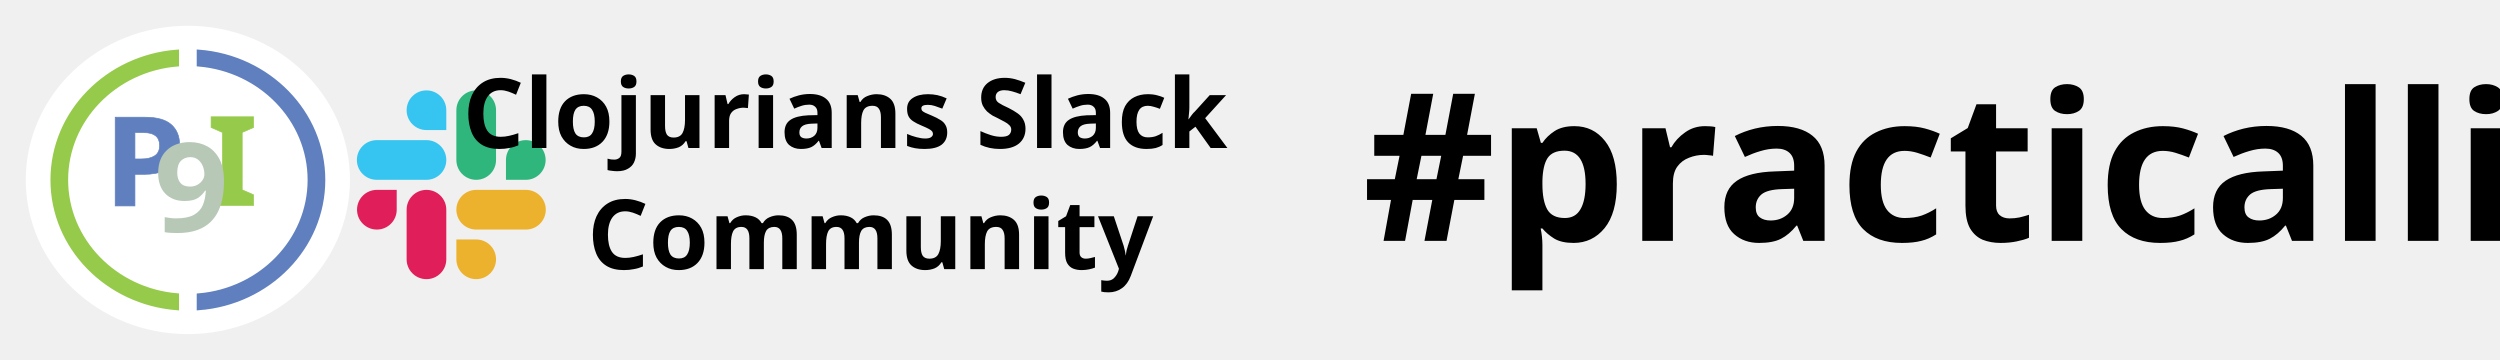
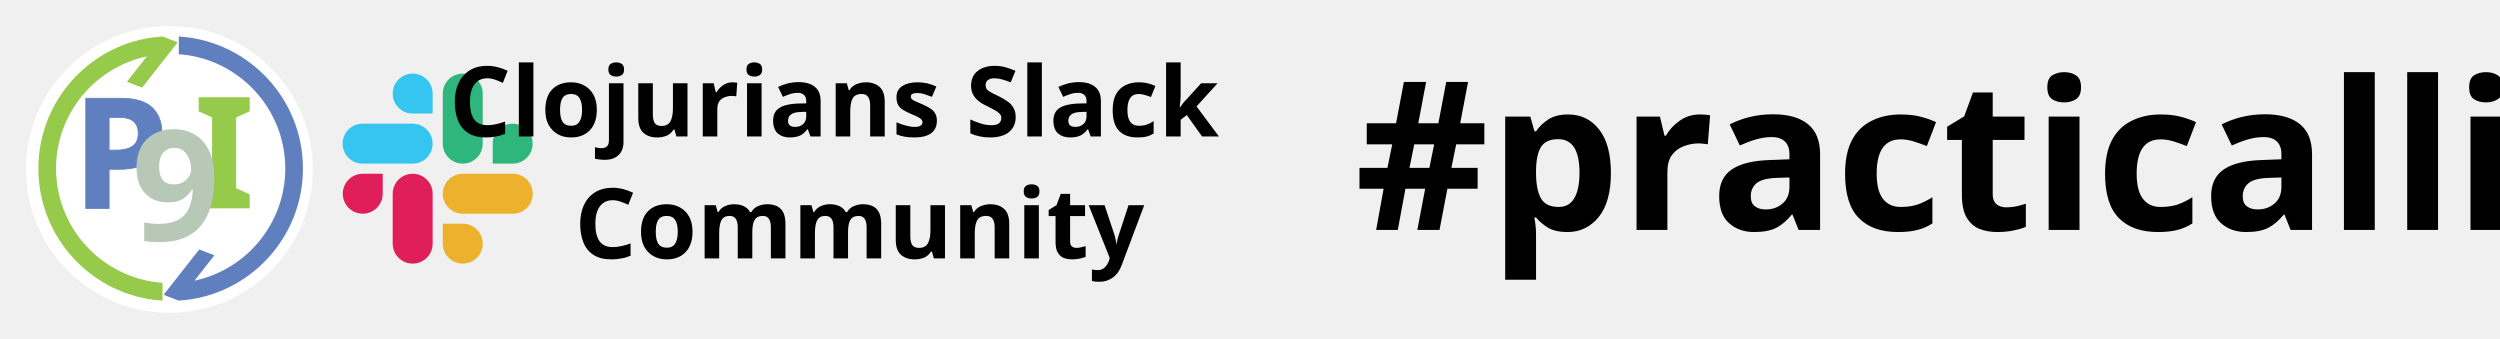
- <svg xmlns="http://www.w3.org/2000/svg" xmlns:xlink="http://www.w3.org/1999/xlink" width="776.162" height="111.728" viewBox="0 0 205.359 29.561" version="1.1" id="svg8">
+ <svg xmlns="http://www.w3.org/2000/svg" xmlns:xlink="http://www.w3.org/1999/xlink" width="771.031" height="104.488" viewBox="0 0 204.002 27.646" version="1.1" id="svg8">
  <defs id="defs2">
    <linearGradient id="linearGradient4221">
      <stop id="stop4223" offset="0" style="stop-color:#c0c0dc;stop-opacity:1" />
      <stop style="stop-color:#c0c0dd;stop-opacity:1" offset="0.114" id="stop4225" />
      <stop id="stop4227" offset="0.479" style="stop-color:#a191bf;stop-opacity:1" />
      <stop id="stop4229" offset="1" style="stop-color:#625681;stop-opacity:1" />
    </linearGradient>
    <linearGradient gradientTransform="matrix(0.4887125,0,0,0.4887125,7.567404,560.782)" xlink:href="#linearGradient4274" id="linearGradient7595" x1="-0.654" y1="934.566" x2="46.893" y2="951.898" gradientUnits="userSpaceOnUse" />
    <linearGradient id="linearGradient4274">
      <stop id="stop4276" offset="0" style="stop-color:#eeeeec;stop-opacity:1" />
      <stop style="stop-color:#eeeeec;stop-opacity:1" offset="0.084" id="stop4181" />
      <stop id="stop4280" offset="0.351" style="stop-color:#eeeeec;stop-opacity:1" />
      <stop id="stop4282" offset="1" style="stop-color:#e0d5d5;stop-opacity:1" />
    </linearGradient>
    <linearGradient xlink:href="#linearGradient7589" id="linearGradient4317" x1="303.644" y1="608.878" x2="396.91" y2="672.258" gradientUnits="userSpaceOnUse" gradientTransform="matrix(0.1922971,0.06206447,-0.1003191,0.1702386,27.9476,914.5521)" />
    <linearGradient id="linearGradient7589">
      <stop id="stop7591" offset="0" style="stop-color:#351347;stop-opacity:1" />
      <stop id="stop7593" offset="1" style="stop-color:#5c3566;stop-opacity:0;" />
    </linearGradient>
    <linearGradient xlink:href="#linearGradient4311" id="linearGradient4301" x1="306.884" y1="425.158" x2="377.032" y2="364.663" gradientUnits="userSpaceOnUse" gradientTransform="matrix(0.07485012,0.08932098,-0.08626544,0.06221301,53.22269,961.6441)" />
    <linearGradient id="linearGradient4311">
      <stop style="stop-color:#351e47;stop-opacity:1" offset="0" id="stop4313" />
      <stop style="stop-color:#5c3566;stop-opacity:0;" offset="1" id="stop4315" />
    </linearGradient>
    <linearGradient xlink:href="#linearGradient4274" id="linearGradient4230" x1="267.654" y1="527.335" x2="329.167" y2="429.496" gradientUnits="userSpaceOnUse" gradientTransform="matrix(0.1515328,0.0143268,-0.0143268,0.1515328,-12.64197,950.2851)" />
    <linearGradient xlink:href="#linearGradient4196" id="linearGradient5577" x1="308.41" y1="511.441" x2="190.849" y2="465.961" gradientUnits="userSpaceOnUse" gradientTransform="matrix(-0.13467,0.03941451,0.04093431,0.1398628,58.64004,937.7004)" />
    <linearGradient id="linearGradient4196">
      <stop style="stop-color:#ffffff;stop-opacity:1" offset="0" id="stop4198" />
      <stop id="stop4200" offset="0.114" style="stop-color:#fffff2;stop-opacity:1" />
      <stop style="stop-color:#d2acd2;stop-opacity:1" offset="0.479" id="stop4202" />
      <stop style="stop-color:#123069;stop-opacity:1" offset="1" id="stop4204" />
    </linearGradient>
    <radialGradient xlink:href="#linearGradient6003" id="radialGradient5136-0-6-65" cx="322.171" cy="472.517" fx="322.171" fy="472.517" r="169" gradientUnits="userSpaceOnUse" gradientTransform="matrix(0.3389967,0.2147401,-0.1968862,0.269826,-1209.226,-630.6322)" />
    <linearGradient id="linearGradient6003">
      <stop id="stop6005" offset="0" style="stop-color:#c2c6db;stop-opacity:1" />
      <stop style="stop-color:#bab1e0;stop-opacity:1" offset="0.34" id="stop6007" />
      <stop style="stop-color:#8d77a3;stop-opacity:1" offset="0.444" id="stop6009" />
      <stop id="stop6011" offset="0.552" style="stop-color:#675a84;stop-opacity:1" />
      <stop id="stop6013" offset="1" style="stop-color:#050846;stop-opacity:1" />
    </linearGradient>
    <radialGradient xlink:href="#linearGradient6003" id="radialGradient5136-0-6-6-8-3-1" cx="322.171" cy="472.517" fx="322.171" fy="472.517" r="169" gradientUnits="userSpaceOnUse" gradientTransform="matrix(0.1902571,0.1047134,-0.1104996,0.1315748,-966.7619,-798.6685)" />
    <radialGradient xlink:href="#linearGradient6003" id="radialGradient5136-0-6-6-8-8-8" cx="322.171" cy="472.517" fx="322.171" fy="472.517" r="169" gradientUnits="userSpaceOnUse" gradientTransform="matrix(0.1361054,0.07855904,-0.0790488,0.09871133,-780.5823,-1164.647)" />
    <radialGradient xlink:href="#linearGradient6003" id="radialGradient5136-0-6-6-8-6" cx="322.171" cy="472.517" fx="322.171" fy="472.517" r="169" gradientUnits="userSpaceOnUse" gradientTransform="matrix(0.184454,0.09675949,-0.1071292,0.1215805,-859.3738,-1098.305)" />
    <radialGradient xlink:href="#linearGradient6003" id="radialGradient5136-0-6-6-2" cx="322.171" cy="472.517" fx="322.171" fy="472.517" r="169" gradientUnits="userSpaceOnUse" gradientTransform="matrix(0.3358231,0.2051248,-0.1950431,0.2577443,-945.1424,-758.6536)" />
    <radialGradient xlink:href="#linearGradient6003" id="radialGradient5136-0-6-65-3" cx="322.171" cy="472.517" fx="322.171" fy="472.517" r="169" gradientUnits="userSpaceOnUse" gradientTransform="matrix(0.3533023,0.2238022,-0.2051948,0.2812126,-702.2763,-398.3032)" />
    <radialGradient xlink:href="#linearGradient6003" id="radialGradient5136-0-6-6-8-3-1-9" cx="322.171" cy="472.517" fx="322.171" fy="472.517" r="169" gradientUnits="userSpaceOnUse" gradientTransform="matrix(0.1982859,0.1091323,-0.1151626,0.1371272,-658.0303,-481.713)" />
    <radialGradient xlink:href="#linearGradient6003" id="radialGradient5136-0-6-6-8-8-8-5" cx="322.171" cy="472.517" fx="322.171" fy="472.517" r="169" gradientUnits="userSpaceOnUse" gradientTransform="matrix(0.141849,0.08187422,-0.08238465,0.1028769,-643.9823,-766.0172)" />
    <radialGradient xlink:href="#linearGradient6003" id="radialGradient5136-0-6-6-2-1" cx="322.171" cy="472.517" fx="322.171" fy="472.517" r="169" gradientUnits="userSpaceOnUse" gradientTransform="matrix(0.3499948,0.2137811,-0.2032739,0.2686211,-680.6067,-453.6625)" />
    <radialGradient xlink:href="#linearGradient6003" id="radialGradient5136-0-6-6-8-6-9" cx="322.171" cy="472.517" fx="322.171" fy="472.517" r="169" gradientUnits="userSpaceOnUse" gradientTransform="matrix(0.192238,0.1008427,-0.1116501,0.1267112,-724.7406,-701.3335)" />
    <radialGradient xlink:href="#linearGradient6003" id="radialGradient5136-0-6-65-2" cx="322.171" cy="472.517" fx="322.171" fy="472.517" r="169" gradientUnits="userSpaceOnUse" gradientTransform="matrix(0.3389967,0.2147401,-0.1968862,0.269826,-1209.226,-630.6322)" />
    <radialGradient xlink:href="#linearGradient6003" id="radialGradient5136-0-6-6-8-3-1-2" cx="322.171" cy="472.517" fx="322.171" fy="472.517" r="169" gradientUnits="userSpaceOnUse" gradientTransform="matrix(0.1902571,0.1047134,-0.1104996,0.1315748,-966.7619,-798.6685)" />
    <radialGradient xlink:href="#linearGradient6003" id="radialGradient5136-0-6-6-8-8-8-0" cx="322.171" cy="472.517" fx="322.171" fy="472.517" r="169" gradientUnits="userSpaceOnUse" gradientTransform="matrix(0.1361054,0.07855904,-0.0790488,0.09871133,-780.5823,-1164.647)" />
    <radialGradient xlink:href="#linearGradient6003" id="radialGradient5136-0-6-6-8-6-2" cx="322.171" cy="472.517" fx="322.171" fy="472.517" r="169" gradientUnits="userSpaceOnUse" gradientTransform="matrix(0.184454,0.09675949,-0.1071292,0.1215805,-859.3738,-1098.305)" />
    <radialGradient xlink:href="#linearGradient6003" id="radialGradient5136-0-6-6-2-3" cx="322.171" cy="472.517" fx="322.171" fy="472.517" r="169" gradientUnits="userSpaceOnUse" gradientTransform="matrix(0.3358231,0.2051248,-0.1950431,0.2577443,-945.1424,-758.6536)" />
    <radialGradient xlink:href="#linearGradient6003" id="radialGradient5136-0-6-65-3-7" cx="322.171" cy="472.517" fx="322.171" fy="472.517" r="169" gradientUnits="userSpaceOnUse" gradientTransform="matrix(0.3533023,0.2238022,-0.2051948,0.2812126,-702.2763,-398.3032)" />
    <radialGradient xlink:href="#linearGradient6003" id="radialGradient5136-0-6-6-8-3-1-9-5" cx="322.171" cy="472.517" fx="322.171" fy="472.517" r="169" gradientUnits="userSpaceOnUse" gradientTransform="matrix(0.1982859,0.1091323,-0.1151626,0.1371272,-658.0303,-481.713)" />
    <radialGradient xlink:href="#linearGradient6003" id="radialGradient5136-0-6-6-8-8-8-5-9" cx="322.171" cy="472.517" fx="322.171" fy="472.517" r="169" gradientUnits="userSpaceOnUse" gradientTransform="matrix(0.141849,0.08187422,-0.08238465,0.1028769,-643.9823,-766.0172)" />
    <radialGradient xlink:href="#linearGradient6003" id="radialGradient5136-0-6-6-2-1-2" cx="322.171" cy="472.517" fx="322.171" fy="472.517" r="169" gradientUnits="userSpaceOnUse" gradientTransform="matrix(0.3499948,0.2137811,-0.2032739,0.2686211,-680.6067,-453.6625)" />
    <radialGradient xlink:href="#linearGradient6003" id="radialGradient5136-0-6-6-8-6-9-2" cx="322.171" cy="472.517" fx="322.171" fy="472.517" r="169" gradientUnits="userSpaceOnUse" gradientTransform="matrix(0.192238,0.1008427,-0.1116501,0.1267112,-724.7406,-701.3335)" />
+     <filter height="1.254" y="-0.127" width="1.228" x="-0.114" id="filter2607-3-4" style="color-interpolation-filters:sRGB">
+       <feGaussianBlur id="feGaussianBlur2609-6-8" stdDeviation="30.395" />
+     </filter>
  </defs>
-   <g id="layer1" transform="translate(121.0349,-5.017951)" style="display:inline" />
-   <g id="layer2" transform="translate(121.0349,-12.81801)">
-     <g transform="matrix(0.2112125,0,0,0.2008677,-126.2005,15.15248)" id="layer1-4">
-       <circle r="61.988" cy="61.962" cx="97.524" id="path9069" style="opacity:1;fill:#ffffff;fill-opacity:1;stroke:#ffffff;stroke-width:2.117;stroke-linejoin:miter;stroke-miterlimit:4;stroke-dasharray:none;stroke-dashoffset:0;stroke-opacity:1" />
-       <g transform="translate(330.3577,2.924696)" id="g9046">
-         <g transform="matrix(0.2645833,0,0,0.2645833,54.0128,53.52664)" id="g9028">
-           <text id="text8986" y="60.31" x="-1056.143" style="font-style:normal;font-variant:normal;font-weight:normal;font-stretch:normal;font-size:85.333px;line-height:125%;font-family:'Ubuntu Mono';-inkscape-font-specification:'Ubuntu Mono';letter-spacing:0px;word-spacing:0px;fill:#96ca4b;fill-opacity:1;stroke:#96ca4b;stroke-width:1px;stroke-linecap:butt;stroke-linejoin:miter;stroke-opacity:1" xml:space="preserve">
-             <tspan style="font-style:normal;font-variant:normal;font-weight:bold;font-stretch:normal;font-size:192px;font-family:'Ubuntu Mono';-inkscape-font-specification:'Ubuntu Mono Bold';fill:#96ca4b;fill-opacity:1;stroke:#96ca4b;stroke-opacity:1" y="60.31" x="-1056.143" id="tspan8984">I</tspan>
-           </text>
-           <text id="text8986-3" y="60.982" x="-1208.239" style="font-style:normal;font-variant:normal;font-weight:normal;font-stretch:normal;font-size:85.333px;line-height:125%;font-family:'Ubuntu Mono';-inkscape-font-specification:'Ubuntu Mono';letter-spacing:0px;word-spacing:0px;fill:#5f7fbf;fill-opacity:1;stroke:#5f7fbf;stroke-width:1px;stroke-linecap:butt;stroke-linejoin:miter;stroke-opacity:1" xml:space="preserve">
-             <tspan style="font-style:normal;font-variant:normal;font-weight:bold;font-stretch:normal;font-size:192px;font-family:'Ubuntu Mono';-inkscape-font-specification:'Ubuntu Mono Bold';fill:#5f7fbf;fill-opacity:1;stroke:#5f7fbf;stroke-opacity:1" y="60.982" x="-1208.239" id="tspan8984-6">P</tspan>
-           </text>
-           <text id="text8986-7" y="100.982" x="-1133.953" style="font-style:normal;font-variant:normal;font-weight:normal;font-stretch:normal;font-size:85.333px;line-height:125%;font-family:'Ubuntu Mono';-inkscape-font-specification:'Ubuntu Mono';letter-spacing:0px;word-spacing:0px;fill:#b7c8b7;fill-opacity:1;stroke:none;stroke-width:1px;stroke-linecap:butt;stroke-linejoin:miter;stroke-opacity:1" xml:space="preserve">
-             <tspan style="font-style:normal;font-variant:normal;font-weight:bold;font-stretch:normal;font-size:192px;font-family:'Ubuntu Mono';-inkscape-font-specification:'Ubuntu Mono Bold';fill:#b7c8b7" y="100.982" x="-1133.953" id="tspan8984-5">9</tspan>
-           </text>
-         </g>
-         <path style="fill:#96ca4b;stroke:#96ca4b;stroke-width:1.587;stroke-miterlimit:10" stroke-miterlimit="10" d="m -237.067,106.186 c -24.13,-2.143 -43.127,-22.49 -43.127,-47.175 0,-24.686 18.997,-45.006 43.127,-47.149 V 6.544 c -27.067,2.17 -48.419,24.871 -48.419,52.493 0,27.622 21.352,50.324 48.419,52.493 z" id="path8957" />
-         <path style="fill:#5f7fbf;stroke:#5f7fbf;stroke-width:1.587;stroke-miterlimit:10" stroke-miterlimit="10" d="m -228.6,6.544 v 5.318 c 24.13,2.143 43.127,22.49 43.127,47.175 0,24.686 -18.997,45.032 -43.127,47.175 v 5.318 c 27.067,-2.17 48.419,-24.871 48.419,-52.493 0,-27.622 -21.352,-50.324 -48.419,-52.493 z" id="path8959" />
-       </g>
-     </g>
-     <g id="g4963" transform="matrix(0.1234441,0,0,0.1234441,-99.45906,12.51565)">
+   <g id="layer1" transform="translate(119.6774,-6.038894)" style="display:inline" />
+   <g id="layer2" transform="translate(119.6774,-13.83896)">
+     <g id="g4963" transform="matrix(0.1234441,0,0,0.1234441,-99.45906,12.11878)">
      <g id="g4943">
        <path style="fill:#e01e5a" class="st0" d="m 89.2,142 c 0,7.3 -5.9,13.2 -13.2,13.2 -7.3,0 -13.2,-5.9 -13.2,-13.2 0,-7.3 5.9,-13.2 13.2,-13.2 h 13.2 z" id="path4939" />
        <path style="fill:#e01e5a" class="st0" d="m 95.8,142 c 0,-7.3 5.9,-13.2 13.2,-13.2 7.3,0 13.2,5.9 13.2,13.2 v 33 c 0,7.3 -5.9,13.2 -13.2,13.2 -7.3,0 -13.2,-5.9 -13.2,-13.2 z" id="path4941" />
      </g>
      <g id="g4949">
        <path style="fill:#36c5f0" class="st1" d="m 109,89 c -7.3,0 -13.2,-5.9 -13.2,-13.2 0,-7.3 5.9,-13.2 13.2,-13.2 7.3,0 13.2,5.9 13.2,13.2 V 89 Z" id="path4945" />
        <path style="fill:#36c5f0" class="st1" d="m 109,95.7 c 7.3,0 13.2,5.9 13.2,13.2 0,7.3 -5.9,13.2 -13.2,13.2 H 75.9 c -7.3,0 -13.2,-5.9 -13.2,-13.2 0,-7.3 5.9,-13.2 13.2,-13.2 z" id="path4947" />
      </g>
      <g id="g4955">
        <path style="fill:#2eb67d" class="st2" d="m 161.9,108.9 c 0,-7.3 5.9,-13.2 13.2,-13.2 7.3,0 13.2,5.9 13.2,13.2 0,7.3 -5.9,13.2 -13.2,13.2 h -13.2 z" id="path4951" />
        <path style="fill:#2eb67d" class="st2" d="m 155.3,108.9 c 0,7.3 -5.9,13.2 -13.2,13.2 -7.3,0 -13.2,-5.9 -13.2,-13.2 V 75.8 c 0,-7.3 5.9,-13.2 13.2,-13.2 7.3,0 13.2,5.9 13.2,13.2 z" id="path4953" />
      </g>
      <g id="g4961">
        <path style="fill:#ecb22e" class="st3" d="m 142.1,161.8 c 7.3,0 13.2,5.9 13.2,13.2 0,7.3 -5.9,13.2 -13.2,13.2 -7.3,0 -13.2,-5.9 -13.2,-13.2 v -13.2 z" id="path4957" />
        <path style="fill:#ecb22e" class="st3" d="m 142.1,155.2 c -7.3,0 -13.2,-5.9 -13.2,-13.2 0,-7.3 5.9,-13.2 13.2,-13.2 h 33.1 c 7.3,0 13.2,5.9 13.2,13.2 0,7.3 -5.9,13.2 -13.2,13.2 z" id="path4959" />
      </g>
    </g>
    <text xml:space="preserve" style="font-style:normal;font-variant:normal;font-weight:bold;font-stretch:normal;font-size:16.933px;line-height:125%;font-family:Ubuntu;-inkscape-font-specification:'Ubuntu Bold';letter-spacing:0px;word-spacing:0px;fill:#000000;fill-opacity:1;stroke:none;stroke-width:0.265px;stroke-linecap:butt;stroke-linejoin:miter;stroke-opacity:1" x="-9.116" y="32.602" id="text4997">
      <tspan id="tspan4995" x="-9.116" y="32.602" style="stroke-width:0.265px">#practicalli</tspan>
    </text>
    <text xml:space="preserve" style="font-style:normal;font-variant:normal;font-weight:bold;font-stretch:normal;font-size:7.958px;line-height:125%;font-family:Ubuntu;-inkscape-font-specification:'Ubuntu Bold';text-align:center;letter-spacing:0px;word-spacing:0px;text-anchor:middle;fill:#000000;fill-opacity:1;stroke:none;stroke-width:0.124px;stroke-linecap:butt;stroke-linejoin:miter;stroke-opacity:1" x="-44.381" y="24.976" id="text5030">
      <tspan x="-44.381" y="24.976" style="text-align:center;text-anchor:middle;stroke-width:0.124px" id="tspan5032">Clojurians Slack</tspan>
      <tspan x="-44.381" y="34.924" style="text-align:center;text-anchor:middle;stroke-width:0.124px" id="tspan5036">Community</tspan>
    </text>
+     <g transform="matrix(0.1924753,0,0,0.1924753,-124.5842,15.89701)" id="layer1-1">
+       <g transform="matrix(1.81186,0,0,1.81186,-1117.334,-87.17448)" id="g6084">
+         <g id="g6060" transform="translate(0.6111014,2.563076)">
+           <circle r="33.347" cy="79.286" cx="669.774" id="path1035-8" style="opacity:1;fill:#ffffff;fill-opacity:1;stroke:#ffffff;stroke-width:0.44;stroke-linejoin:miter;stroke-miterlimit:4;stroke-dasharray:none;stroke-dashoffset:0;stroke-opacity:1" />
+           <g id="g2221-5-3-5-7" transform="matrix(0.05932419,0,0,0.05870038,659.0396,59.65776)" style="fill:#ff0000;fill-opacity:1;stroke:#9200ff;stroke-width:73.752;stroke-miterlimit:4;stroke-dasharray:none;stroke-opacity:1;filter:url(#filter2607-3-4)" />
+           <path id="path945-2-0-2-7" d="m 667.622,106.323 c -13.939,-1.238 -24.913,-12.991 -24.913,-27.251 0,-14.26 10.974,-25.998 24.913,-27.236 v -3.072 c -15.635,1.253 -27.97,14.367 -27.97,30.323 0,15.956 12.334,29.07 27.97,30.323 z" stroke-miterlimit="10" style="fill:#96ca4b;stroke:#96ca4b;stroke-width:1.078;stroke-miterlimit:10;stroke-dasharray:none" />
+           <path id="path947-7-6-9-6" d="m 672.513,48.764 v 3.072 c 13.939,1.238 24.913,12.991 24.913,27.251 0,14.26 -10.974,26.013 -24.913,27.251 v 3.072 c 15.635,-1.253 27.97,-14.367 27.97,-30.323 0,-15.956 -12.334,-29.07 -27.97,-30.323 z" stroke-miterlimit="10" style="fill:#5f7fbf;stroke:#5f7fbf;stroke-width:1.078;stroke-miterlimit:10;stroke-dasharray:none" />
+           <rect transform="matrix(0.6174963,-0.7865738,0.9333171,0.3590532,0,0)" y="581.373" x="190.869" height="2.991" width="12.669" id="rect13839-4" style="fill:#96ca4b;fill-opacity:1;stroke:#96ca4b;stroke-width:0.814;stroke-miterlimit:10;stroke-dasharray:none;stroke-opacity:1" />
+           <rect transform="matrix(0.6174963,-0.7865738,0.9333171,0.3590532,0,0)" y="620.638" x="145.427" height="2.991" width="12.669" id="rect13839-2-3" style="fill:#5f7fbf;fill-opacity:1;stroke:#5f7fbf;stroke-width:0.814;stroke-miterlimit:10;stroke-dasharray:none;stroke-opacity:1" />
+         </g>
+         <g id="g9028-9" transform="matrix(0.1880121,0,0,0.1880121,874.7371,79.5203)">
+           <text xml:space="preserve" style="font-style:normal;font-variant:normal;font-weight:normal;font-stretch:normal;font-size:85.333px;line-height:125%;font-family:'Ubuntu Mono';-inkscape-font-specification:'Ubuntu Mono';letter-spacing:0px;word-spacing:0px;fill:#96ca4b;fill-opacity:1;stroke:#96ca4b;stroke-width:1px;stroke-linecap:butt;stroke-linejoin:miter;stroke-opacity:1" x="-1056.143" y="60.31" id="text8986-2">
+             <tspan id="tspan8984-54" x="-1056.143" y="60.31" style="font-style:normal;font-variant:normal;font-weight:bold;font-stretch:normal;font-size:192px;font-family:'Ubuntu Mono';-inkscape-font-specification:'Ubuntu Mono Bold';fill:#96ca4b;fill-opacity:1;stroke:#96ca4b;stroke-opacity:1">I</tspan>
+           </text>
+           <text xml:space="preserve" style="font-style:normal;font-variant:normal;font-weight:normal;font-stretch:normal;font-size:85.333px;line-height:125%;font-family:'Ubuntu Mono';-inkscape-font-specification:'Ubuntu Mono';letter-spacing:0px;word-spacing:0px;fill:#5f7fbf;fill-opacity:1;stroke:#5f7fbf;stroke-width:1px;stroke-linecap:butt;stroke-linejoin:miter;stroke-opacity:1" x="-1208.239" y="60.982" id="text8986-3-0">
+             <tspan id="tspan8984-6-5" x="-1208.239" y="60.982" style="font-style:normal;font-variant:normal;font-weight:bold;font-stretch:normal;font-size:192px;font-family:'Ubuntu Mono';-inkscape-font-specification:'Ubuntu Mono Bold';fill:#5f7fbf;fill-opacity:1;stroke:#5f7fbf;stroke-opacity:1">P</tspan>
+           </text>
+           <text xml:space="preserve" style="font-style:normal;font-variant:normal;font-weight:normal;font-stretch:normal;font-size:85.333px;line-height:125%;font-family:'Ubuntu Mono';-inkscape-font-specification:'Ubuntu Mono';letter-spacing:0px;word-spacing:0px;fill:#b7c8b7;fill-opacity:1;stroke:none;stroke-width:1px;stroke-linecap:butt;stroke-linejoin:miter;stroke-opacity:1" x="-1133.953" y="100.982" id="text8986-7-9">
+             <tspan id="tspan8984-5-4" x="-1133.953" y="100.982" style="font-style:normal;font-variant:normal;font-weight:bold;font-stretch:normal;font-size:192px;font-family:'Ubuntu Mono';-inkscape-font-specification:'Ubuntu Mono Bold';fill:#b7c8b7">9</tspan>
+           </text>
+         </g>
+       </g>
+     </g>
  </g>
  <style type="text/css" id="style911">
	.st0{fill:#FF0000;}
	.st1{fill:#FFFFFF;}
	.st2{fill:#282828;}
</style>
  <style id="style4925" type="text/css">
	.st0{fill:#E01E5A;}
	.st1{fill:#36C5F0;}
	.st2{fill:#2EB67D;}
	.st3{fill:#ECB22E;}
</style>
</svg>
